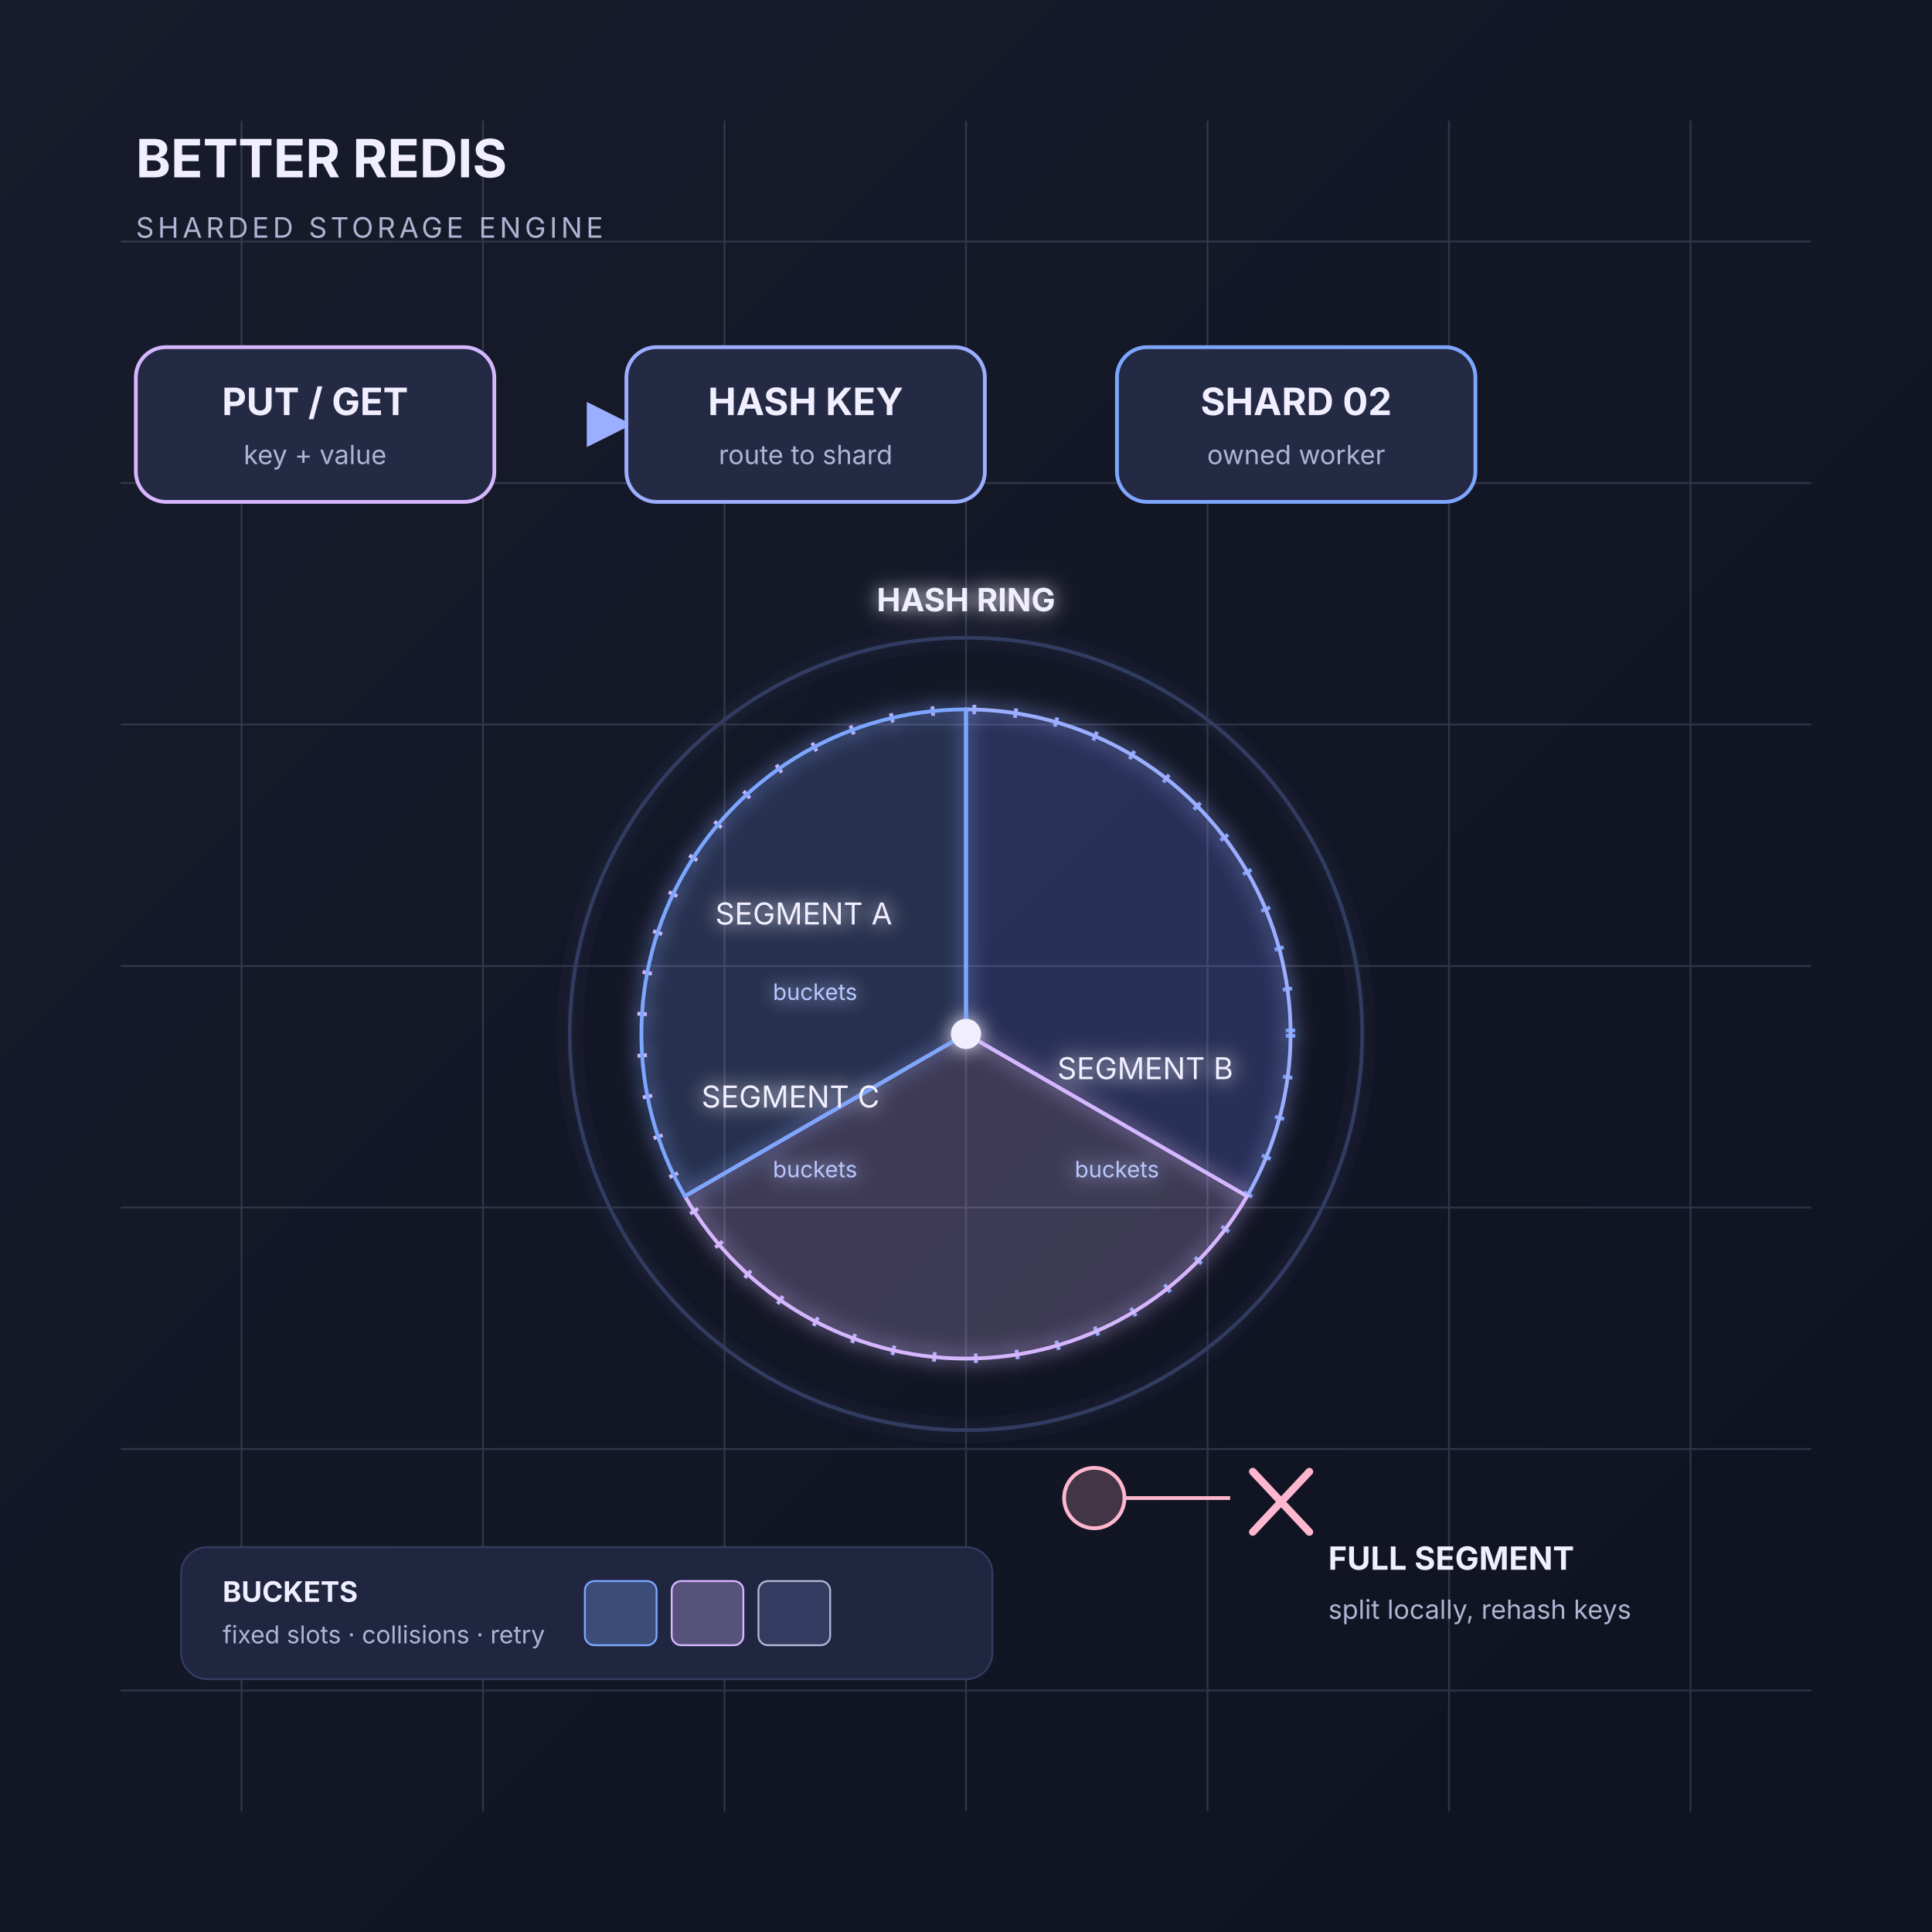
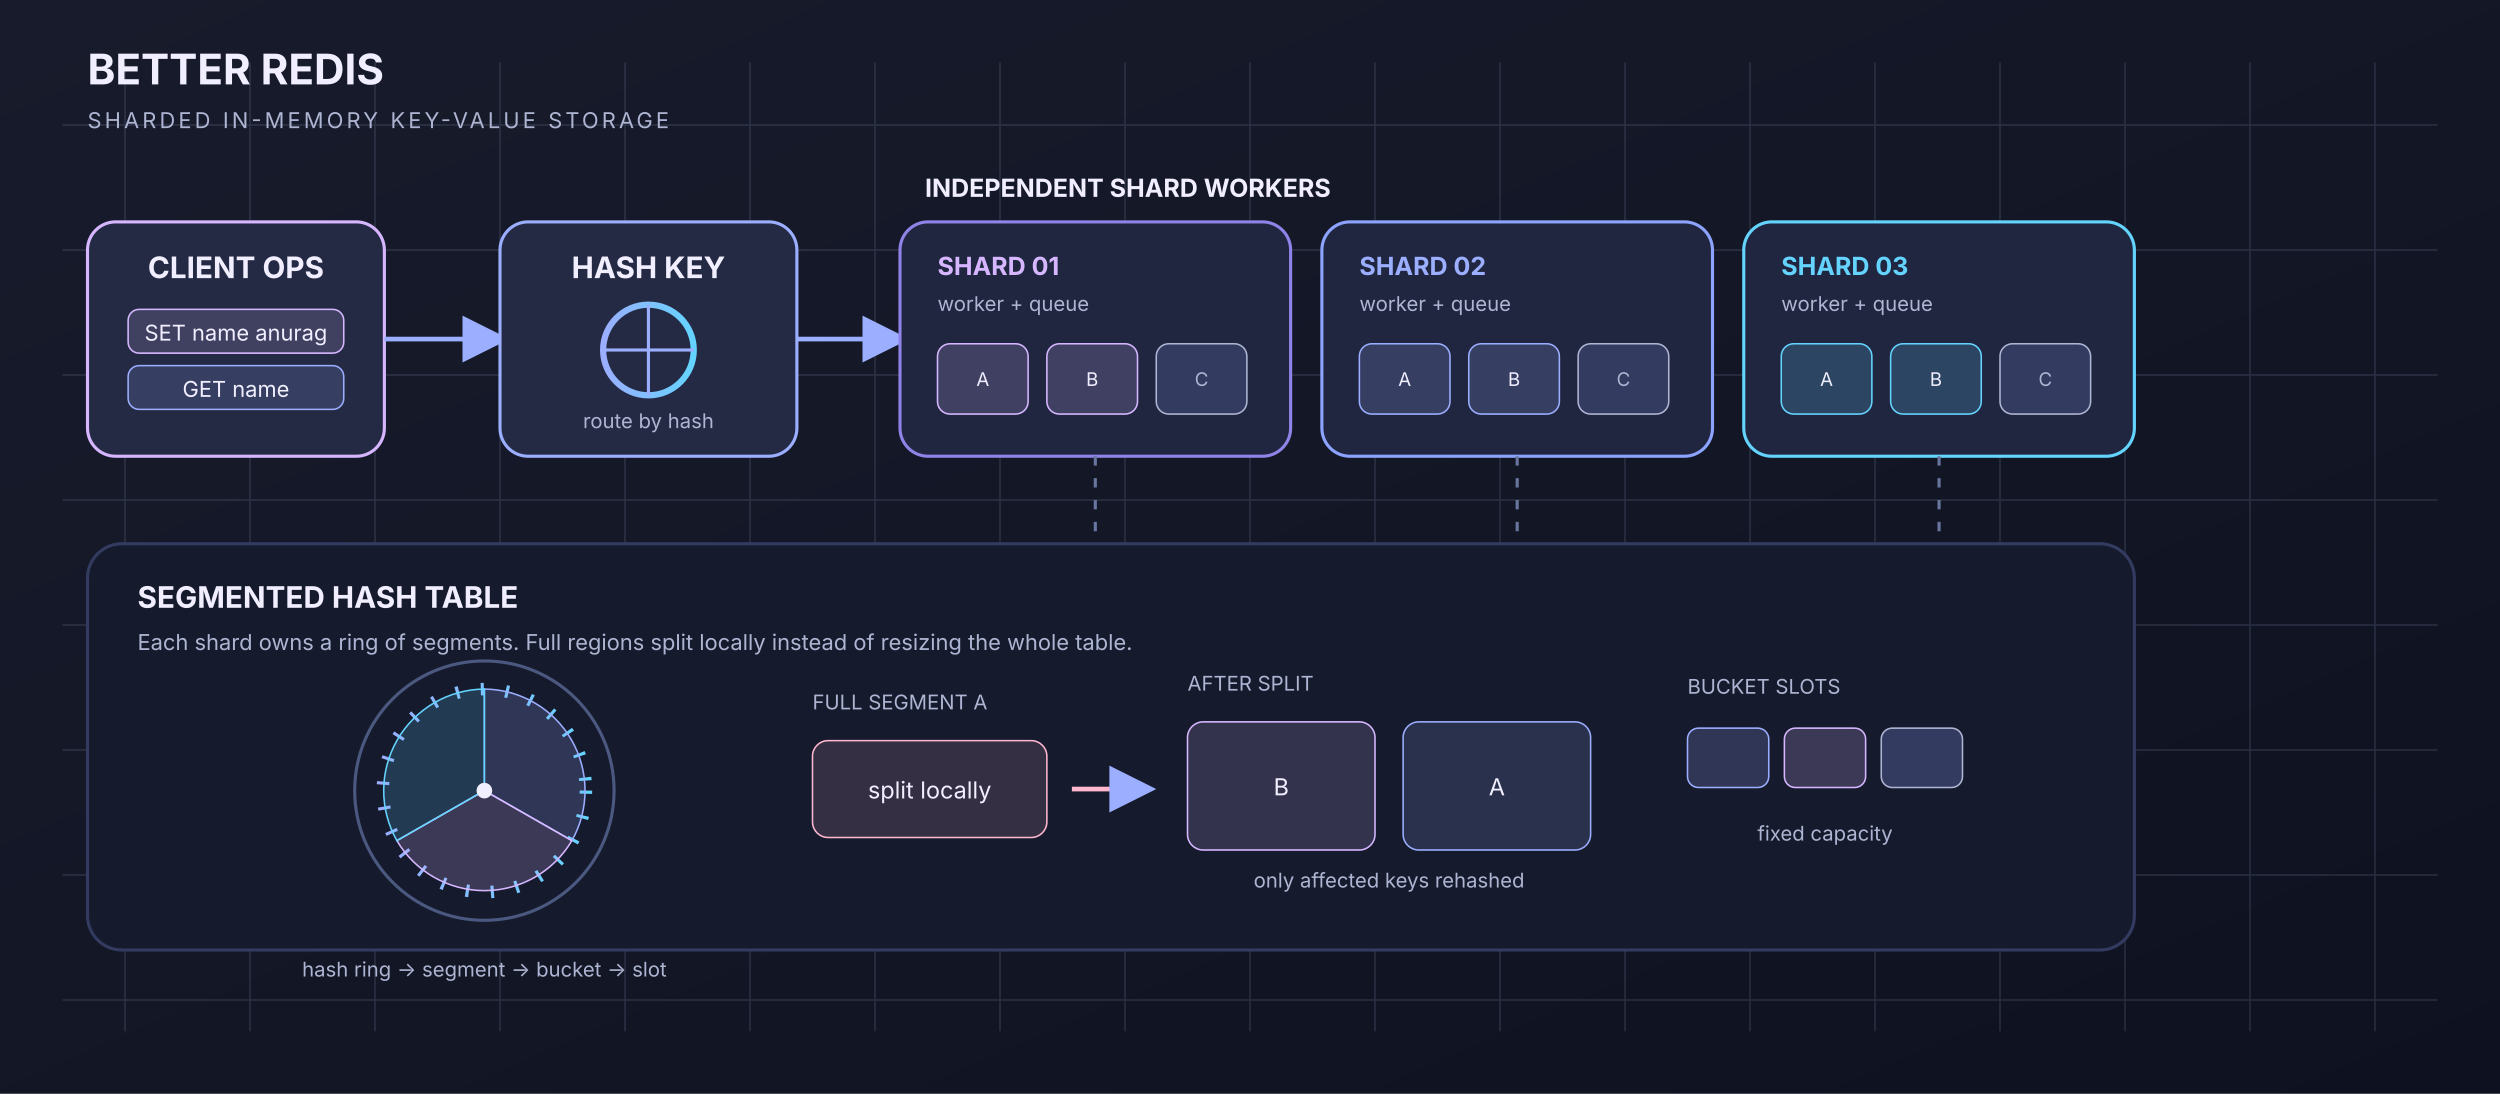
- <svg xmlns="http://www.w3.org/2000/svg" viewBox="0 0 1024 1024" role="img" aria-labelledby="title desc">
+ <svg xmlns="http://www.w3.org/2000/svg" viewBox="0 0 1600 700" role="img" aria-labelledby="title desc">
  <defs>
    <linearGradient id="bg" x1="0" x2="1" y1="0" y2="1">
      <stop offset="0" stop-color="#171b2b" />
-       <stop offset="1" stop-color="#0f1220" />
+       <stop offset="1" stop-color="#0e1220" />
    </linearGradient>
-     <linearGradient id="accent" x1="0" x2="1">
+     <linearGradient id="purple" x1="0" x2="1">
      <stop offset="0" stop-color="#d6b7ff" />
-       <stop offset="1" stop-color="#7da6ff" />
+       <stop offset="1" stop-color="#9c8cff" />
    </linearGradient>
-     <marker id="arrow" markerWidth="8" markerHeight="8" refX="7" refY="4" orient="auto">
-       <path d="M0 0L8 4L0 8Z" fill="#9baeff" />
-     </marker>
-     <filter id="glow" x="-50%" y="-50%" width="200%" height="200%">
-       <feGaussianBlur stdDeviation="5" result="blur" />
+     <linearGradient id="blue" x1="0" x2="1">
+       <stop offset="0" stop-color="#9baeff" />
+       <stop offset="1" stop-color="#64d4ff" />
+     </linearGradient>
+     <filter id="soft-glow" x="-30%" y="-30%" width="160%" height="160%">
+       <feGaussianBlur stdDeviation="7" result="blur" />
      <feMerge>
        <feMergeNode in="blur" />
        <feMergeNode in="SourceGraphic" />
      </feMerge>
    </filter>
+     <marker id="arrow" markerWidth="10" markerHeight="10" refX="8" refY="5" orient="auto">
+       <path d="M0 0L10 5L0 10Z" fill="#9baeff" />
+     </marker>
  </defs>
-   <rect width="1024" height="1024" fill="url(#bg)" />
-   <g opacity="0.2" stroke="#a6b0d5" stroke-width="1">
-     <path d="M64 128H960M64 256H960M64 384H960M64 512H960M64 640H960M64 768H960M64 896H960" />
-     <path d="M128 64V960M256 64V960M384 64V960M512 64V960M640 64V960M768 64V960M896 64V960" />
+   <rect width="1600" height="700" fill="url(#bg)" />
+   <g opacity="0.18" stroke="#9ca8cf" stroke-width="1">
+     <path d="M40 80H1560M40 160H1560M40 240H1560M40 320H1560M40 400H1560M40 480H1560M40 560H1560M40 640H1560" />
+     <path d="M80 40V660M160 40V660M240 40V660M320 40V660M400 40V660M480 40V660M560 40V660M640 40V660M720 40V660M800 40V660M880 40V660M960 40V660M1040 40V660M1120 40V660M1200 40V660M1280 40V660M1360 40V660M1440 40V660M1520 40V660" />
  </g>
-   <g fill="#f1efff" font-family="Inter,Arial,sans-serif">
-     <text x="72" y="94" font-size="28" font-weight="700">BETTER REDIS</text>
-     <text x="72" y="126" font-size="15" fill="#aeb5d2" letter-spacing="2">SHARDED STORAGE ENGINE</text>
+   <g font-family="Inter,Arial,sans-serif">
+     <text x="56" y="54" fill="#f1efff" font-size="27" font-weight="700">BETTER REDIS</text>
+     <text x="56" y="82" fill="#aeb5d2" font-size="14" letter-spacing="2">SHARDED IN-MEMORY KEY-VALUE STORAGE</text>
  </g>
  <g font-family="Inter,Arial,sans-serif" text-anchor="middle">
-     <rect x="72" y="184" width="190" height="82" rx="16" fill="#242a44" stroke="#d6b7ff" stroke-width="2" />
-     <text x="167" y="220" fill="#f1efff" font-size="20" font-weight="700">PUT / GET</text>
-     <text x="167" y="246" fill="#aeb5d2" font-size="14">key + value</text>
-     <path d="M262 225H332" stroke="url(#accent)" stroke-width="3" marker-end="url(#arrow)" />
-     <rect x="332" y="184" width="190" height="82" rx="16" fill="#242a44" stroke="#9baeff" stroke-width="2" />
-     <text x="427" y="220" fill="#f1efff" font-size="20" font-weight="700">HASH KEY</text>
-     <text x="427" y="246" fill="#aeb5d2" font-size="14">route to shard</text>
-     <path d="M522 225H592" stroke="url(#accent)" stroke-width="3" />
-     <rect x="592" y="184" width="190" height="82" rx="16" fill="#242a44" stroke="#7da6ff" stroke-width="2" />
-     <text x="687" y="220" fill="#f1efff" font-size="20" font-weight="700">SHARD 02</text>
-     <text x="687" y="246" fill="#aeb5d2" font-size="14">owned worker</text>
+     <rect x="56" y="142" width="190" height="150" rx="18" fill="#242a44" stroke="#d6b7ff" stroke-width="2" />
+     <text x="151" y="178" fill="#f1efff" font-size="19" font-weight="700">CLIENT OPS</text>
+     <rect x="82" y="198" width="138" height="28" rx="7" fill="#d6b7ff" fill-opacity="0.16" stroke="#d6b7ff" />
+     <rect x="82" y="234" width="138" height="28" rx="7" fill="#9baeff" fill-opacity="0.16" stroke="#9baeff" />
+     <text x="151" y="218" fill="#f1efff" font-size="14">SET name anurag</text>
+     <text x="151" y="254" fill="#f1efff" font-size="14">GET name</text>
+     <path d="M246 217H320" stroke="#9baeff" stroke-width="3" marker-end="url(#arrow)" />
+     <rect x="320" y="142" width="190" height="150" rx="18" fill="#242a44" stroke="#9baeff" stroke-width="2" />
+     <text x="415" y="178" fill="#f1efff" font-size="19" font-weight="700">HASH KEY</text>
+     <circle cx="415" cy="224" r="29" fill="none" stroke="url(#blue)" stroke-width="4" />
+     <path d="M415 195V253M386 224H444" stroke="#9baeff" stroke-width="2" />
+     <text x="415" y="274" fill="#aeb5d2" font-size="13">route by hash</text>
+     <path d="M510 217H576" stroke="#9baeff" stroke-width="3" marker-end="url(#arrow)" />
  </g>
-   <g transform="translate(512 548)" filter="url(#glow)">
-     <circle r="210" fill="none" stroke="#333b60" stroke-width="2" />
-     <circle r="172" fill="none" stroke="url(#accent)" stroke-width="5" stroke-dasharray="2 20" />
-     <path d="M0 -172A172 172 0 0 1 149 86L0 0Z" fill="#667eea" fill-opacity="0.14" stroke="#9baeff" stroke-width="2" />
-     <path d="M149 86A172 172 0 0 1 -149 86L0 0Z" fill="#d6b7ff" fill-opacity="0.12" stroke="#d6b7ff" stroke-width="2" />
-     <path d="M-149 86A172 172 0 0 1 0 -172L0 0Z" fill="#7da6ff" fill-opacity="0.1" stroke="#7da6ff" stroke-width="2" />
-     <circle r="8" fill="#f1efff" />
-     <g fill="#f1efff" font-family="Inter,Arial,sans-serif" text-anchor="middle">
-       <text x="0" y="-224" font-size="17" font-weight="700">HASH RING</text>
-       <text x="-86" y="-58" font-size="16">SEGMENT A</text>
-       <text x="95" y="24" font-size="16">SEGMENT B</text>
-       <text x="-93" y="39" font-size="16">SEGMENT C</text>
+   <g font-family="Inter,Arial,sans-serif">
+     <text x="592" y="126" fill="#f1efff" font-size="16" font-weight="700">INDEPENDENT SHARD WORKERS</text>
+     <g transform="translate(576 142)">
+       <rect width="250" height="150" rx="18" fill="#202640" stroke="#8f83e8" stroke-width="2" />
+       <text x="24" y="34" fill="#d6b7ff" font-size="16" font-weight="700">SHARD 01</text>
+       <text x="24" y="57" fill="#aeb5d2" font-size="13">worker + queue</text>
+       <rect x="24" y="78" width="58" height="45" rx="8" fill="#d6b7ff" fill-opacity="0.18" stroke="#d6b7ff" />
+       <rect x="94" y="78" width="58" height="45" rx="8" fill="#d6b7ff" fill-opacity="0.18" stroke="#d6b7ff" />
+       <rect x="164" y="78" width="58" height="45" rx="8" fill="#333b60" stroke="#aeb5d2" />
+       <text x="53" y="105" fill="#f1efff" font-size="12" text-anchor="middle">A</text>
+       <text x="123" y="105" fill="#f1efff" font-size="12" text-anchor="middle">B</text>
+       <text x="193" y="105" fill="#aeb5d2" font-size="12" text-anchor="middle">C</text>
    </g>
-     <g fill="#b9c7ff" font-family="Inter,Arial,sans-serif" font-size="12" text-anchor="middle">
-       <text x="-80" y="-18">buckets</text>
-       <text x="80" y="76">buckets</text>
-       <text x="-80" y="76">buckets</text>
+     <g transform="translate(846 142)">
+       <rect width="250" height="150" rx="18" fill="#202640" stroke="#8ca4ff" stroke-width="2" />
+       <text x="24" y="34" fill="#9baeff" font-size="16" font-weight="700">SHARD 02</text>
+       <text x="24" y="57" fill="#aeb5d2" font-size="13">worker + queue</text>
+       <rect x="24" y="78" width="58" height="45" rx="8" fill="#9baeff" fill-opacity="0.18" stroke="#9baeff" />
+       <rect x="94" y="78" width="58" height="45" rx="8" fill="#9baeff" fill-opacity="0.18" stroke="#9baeff" />
+       <rect x="164" y="78" width="58" height="45" rx="8" fill="#333b60" stroke="#aeb5d2" />
+       <text x="53" y="105" fill="#f1efff" font-size="12" text-anchor="middle">A</text>
+       <text x="123" y="105" fill="#f1efff" font-size="12" text-anchor="middle">B</text>
+       <text x="193" y="105" fill="#aeb5d2" font-size="12" text-anchor="middle">C</text>
+     </g>
+     <g transform="translate(1116 142)">
+       <rect width="250" height="150" rx="18" fill="#202640" stroke="#64d4ff" stroke-width="2" />
+       <text x="24" y="34" fill="#64d4ff" font-size="16" font-weight="700">SHARD 03</text>
+       <text x="24" y="57" fill="#aeb5d2" font-size="13">worker + queue</text>
+       <rect x="24" y="78" width="58" height="45" rx="8" fill="#64d4ff" fill-opacity="0.18" stroke="#64d4ff" />
+       <rect x="94" y="78" width="58" height="45" rx="8" fill="#64d4ff" fill-opacity="0.18" stroke="#64d4ff" />
+       <rect x="164" y="78" width="58" height="45" rx="8" fill="#333b60" stroke="#aeb5d2" />
+       <text x="53" y="105" fill="#f1efff" font-size="12" text-anchor="middle">A</text>
+       <text x="123" y="105" fill="#f1efff" font-size="12" text-anchor="middle">B</text>
+       <text x="193" y="105" fill="#aeb5d2" font-size="12" text-anchor="middle">C</text>
    </g>
  </g>
-   <g transform="translate(704 832)" font-family="Inter,Arial,sans-serif">
-     <text x="0" y="0" fill="#f1efff" font-size="17" font-weight="700">FULL SEGMENT</text>
-     <text x="0" y="26" fill="#aeb5d2" font-size="14">split locally, rehash keys</text>
-     <path d="M-40 -52L-10 -20M-10 -52L-40 -20" stroke="#ffb7cf" stroke-width="4" stroke-linecap="round" />
-     <path d="M-108 -38H-52" stroke="#ffb7cf" stroke-width="2" />
-     <circle cx="-124" cy="-38" r="16" fill="#ffb7cf" fill-opacity="0.2" stroke="#ffb7cf" stroke-width="2" />
-   </g>
-   <g transform="translate(96 820)" font-family="Inter,Arial,sans-serif">
-     <rect width="430" height="70" rx="14" fill="#202640" stroke="#333b60" />
-     <text x="22" y="29" fill="#f1efff" font-size="15" font-weight="700">BUCKETS</text>
-     <text x="22" y="51" fill="#aeb5d2" font-size="13">fixed slots · collisions · retry</text>
-     <g transform="translate(214 18)">
-       <rect width="38" height="34" rx="5" fill="#7da6ff" fill-opacity="0.3" stroke="#7da6ff" />
-       <rect x="46" width="38" height="34" rx="5" fill="#d6b7ff" fill-opacity="0.3" stroke="#d6b7ff" />
-       <rect x="92" width="38" height="34" rx="5" fill="#333b60" stroke="#aeb5d2" />
+   <path d="M701 292V348M971 292V348M1241 292V348" stroke="#68759e" stroke-width="2" stroke-dasharray="6 8" />
+   <g font-family="Inter,Arial,sans-serif">
+     <rect x="56" y="348" width="1310" height="260" rx="22" fill="#151a2c" stroke="#333b60" stroke-width="2" />
+     <text x="88" y="389" fill="#f1efff" font-size="19" font-weight="700">SEGMENTED HASH TABLE</text>
+     <text x="88" y="416" fill="#aeb5d2" font-size="14">Each shard owns a ring of segments. Full regions split locally instead of resizing the whole table.</text>
+     <circle cx="310" cy="506" r="83" fill="none" stroke="#4b587f" stroke-width="2" />
+     <circle cx="310" cy="506" r="65" fill="none" stroke="url(#blue)" stroke-width="8" stroke-dasharray="2 14" />
+     <path d="M310 441A65 65 0 0 1 366 538L310 506Z" fill="#9baeff" fill-opacity="0.2" stroke="#9baeff" />
+     <path d="M366 538A65 65 0 0 1 254 538L310 506Z" fill="#d6b7ff" fill-opacity="0.2" stroke="#d6b7ff" />
+     <path d="M254 538A65 65 0 0 1 310 441L310 506Z" fill="#64d4ff" fill-opacity="0.18" stroke="#64d4ff" />
+     <circle cx="310" cy="506" r="5" fill="#f1efff" />
+     <text x="310" y="625" fill="#aeb5d2" font-size="13" text-anchor="middle">hash ring → segment → bucket → slot</text>
+     <g transform="translate(520 454)">
+       <text x="0" y="0" fill="#aeb5d2" font-size="13">FULL SEGMENT A</text>
+       <rect x="0" y="20" width="150" height="62" rx="10" fill="#ffb7cf" fill-opacity="0.14" stroke="#ffb7cf" />
+       <text x="75" y="57" fill="#f1efff" font-size="15" text-anchor="middle">split locally</text>
+       <path d="M166 51H214" stroke="#ffb7cf" stroke-width="3" marker-end="url(#arrow)" />
+     </g>
+     <g transform="translate(760 442)">
+       <text x="0" y="0" fill="#aeb5d2" font-size="13">AFTER SPLIT</text>
+       <rect x="0" y="20" width="120" height="82" rx="10" fill="#d6b7ff" fill-opacity="0.16" stroke="#d6b7ff" />
+       <rect x="138" y="20" width="120" height="82" rx="10" fill="#9baeff" fill-opacity="0.16" stroke="#9baeff" />
+       <text x="60" y="67" fill="#f1efff" font-size="15" text-anchor="middle">B</text>
+       <text x="198" y="67" fill="#f1efff" font-size="15" text-anchor="middle">A</text>
+       <text x="129" y="126" fill="#aeb5d2" font-size="13" text-anchor="middle">only affected keys rehashed</text>
+     </g>
+     <g transform="translate(1080 444)">
+       <text x="0" y="0" fill="#aeb5d2" font-size="13">BUCKET SLOTS</text>
+       <rect x="0" y="22" width="52" height="38" rx="7" fill="#9baeff" fill-opacity="0.2" stroke="#9baeff" />
+       <rect x="62" y="22" width="52" height="38" rx="7" fill="#d6b7ff" fill-opacity="0.2" stroke="#d6b7ff" />
+       <rect x="124" y="22" width="52" height="38" rx="7" fill="#333b60" stroke="#aeb5d2" />
+       <text x="88" y="94" fill="#aeb5d2" font-size="13" text-anchor="middle">fixed capacity</text>
    </g>
  </g>
</svg>
